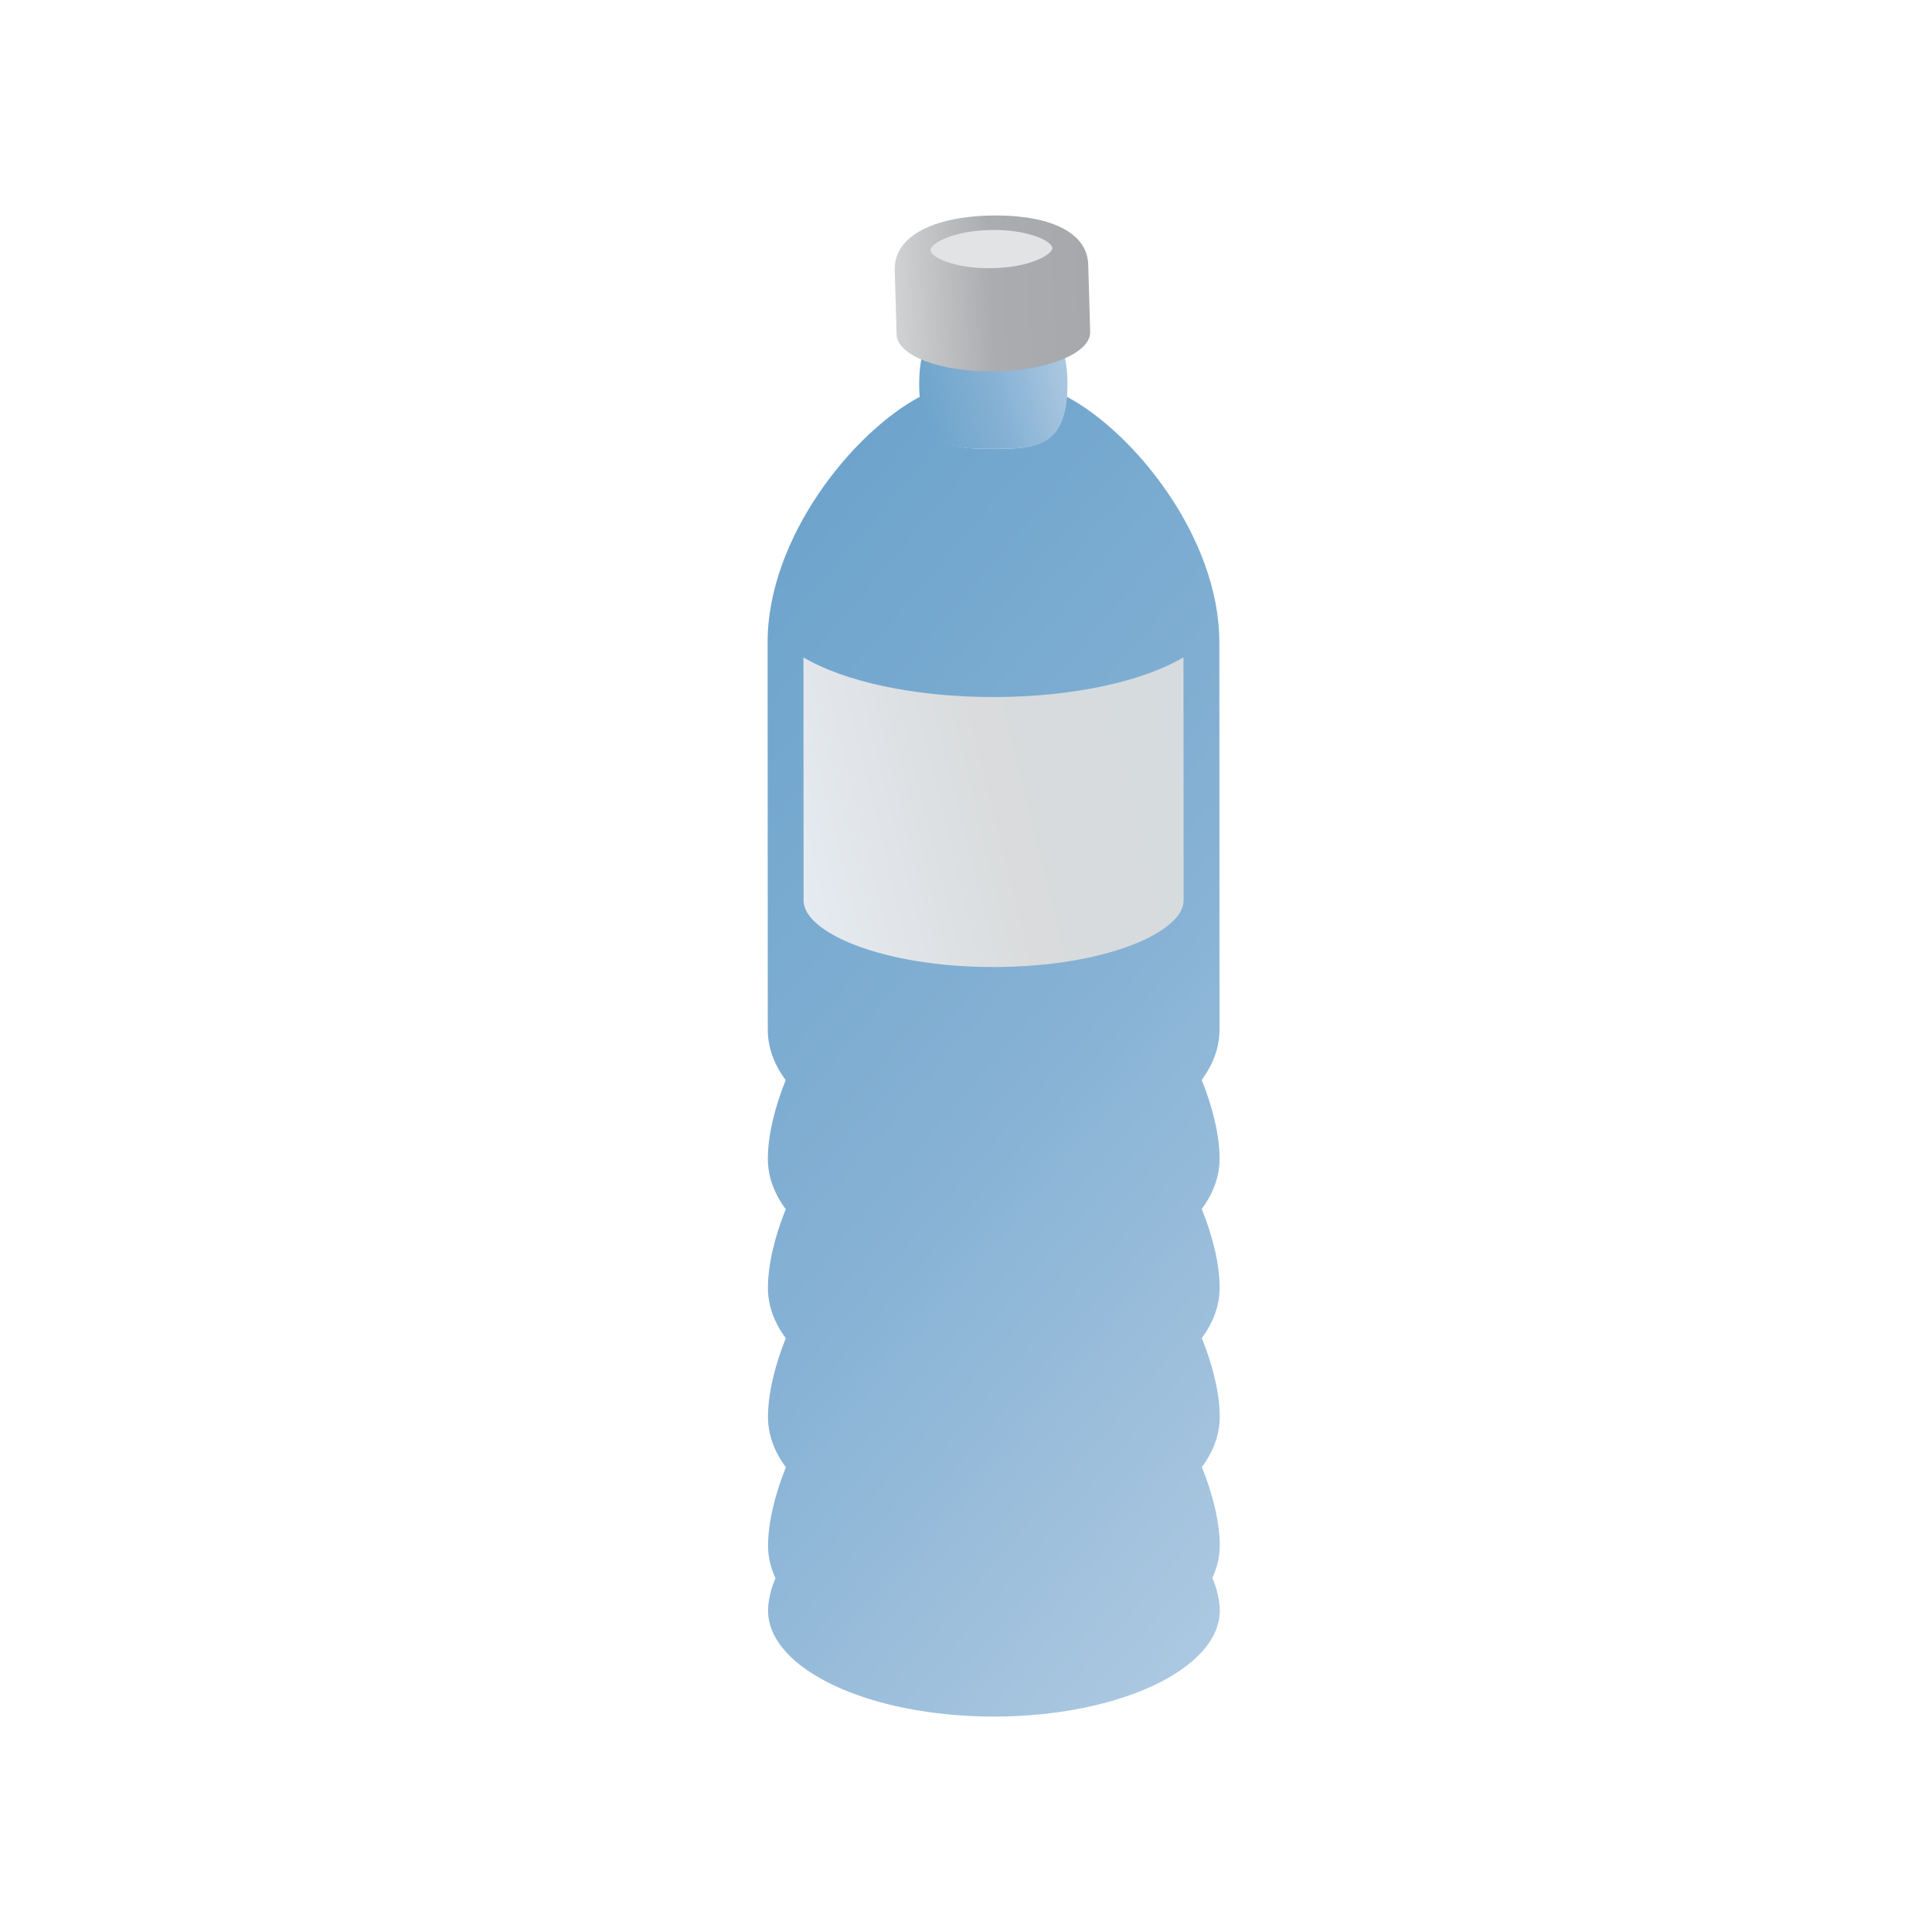
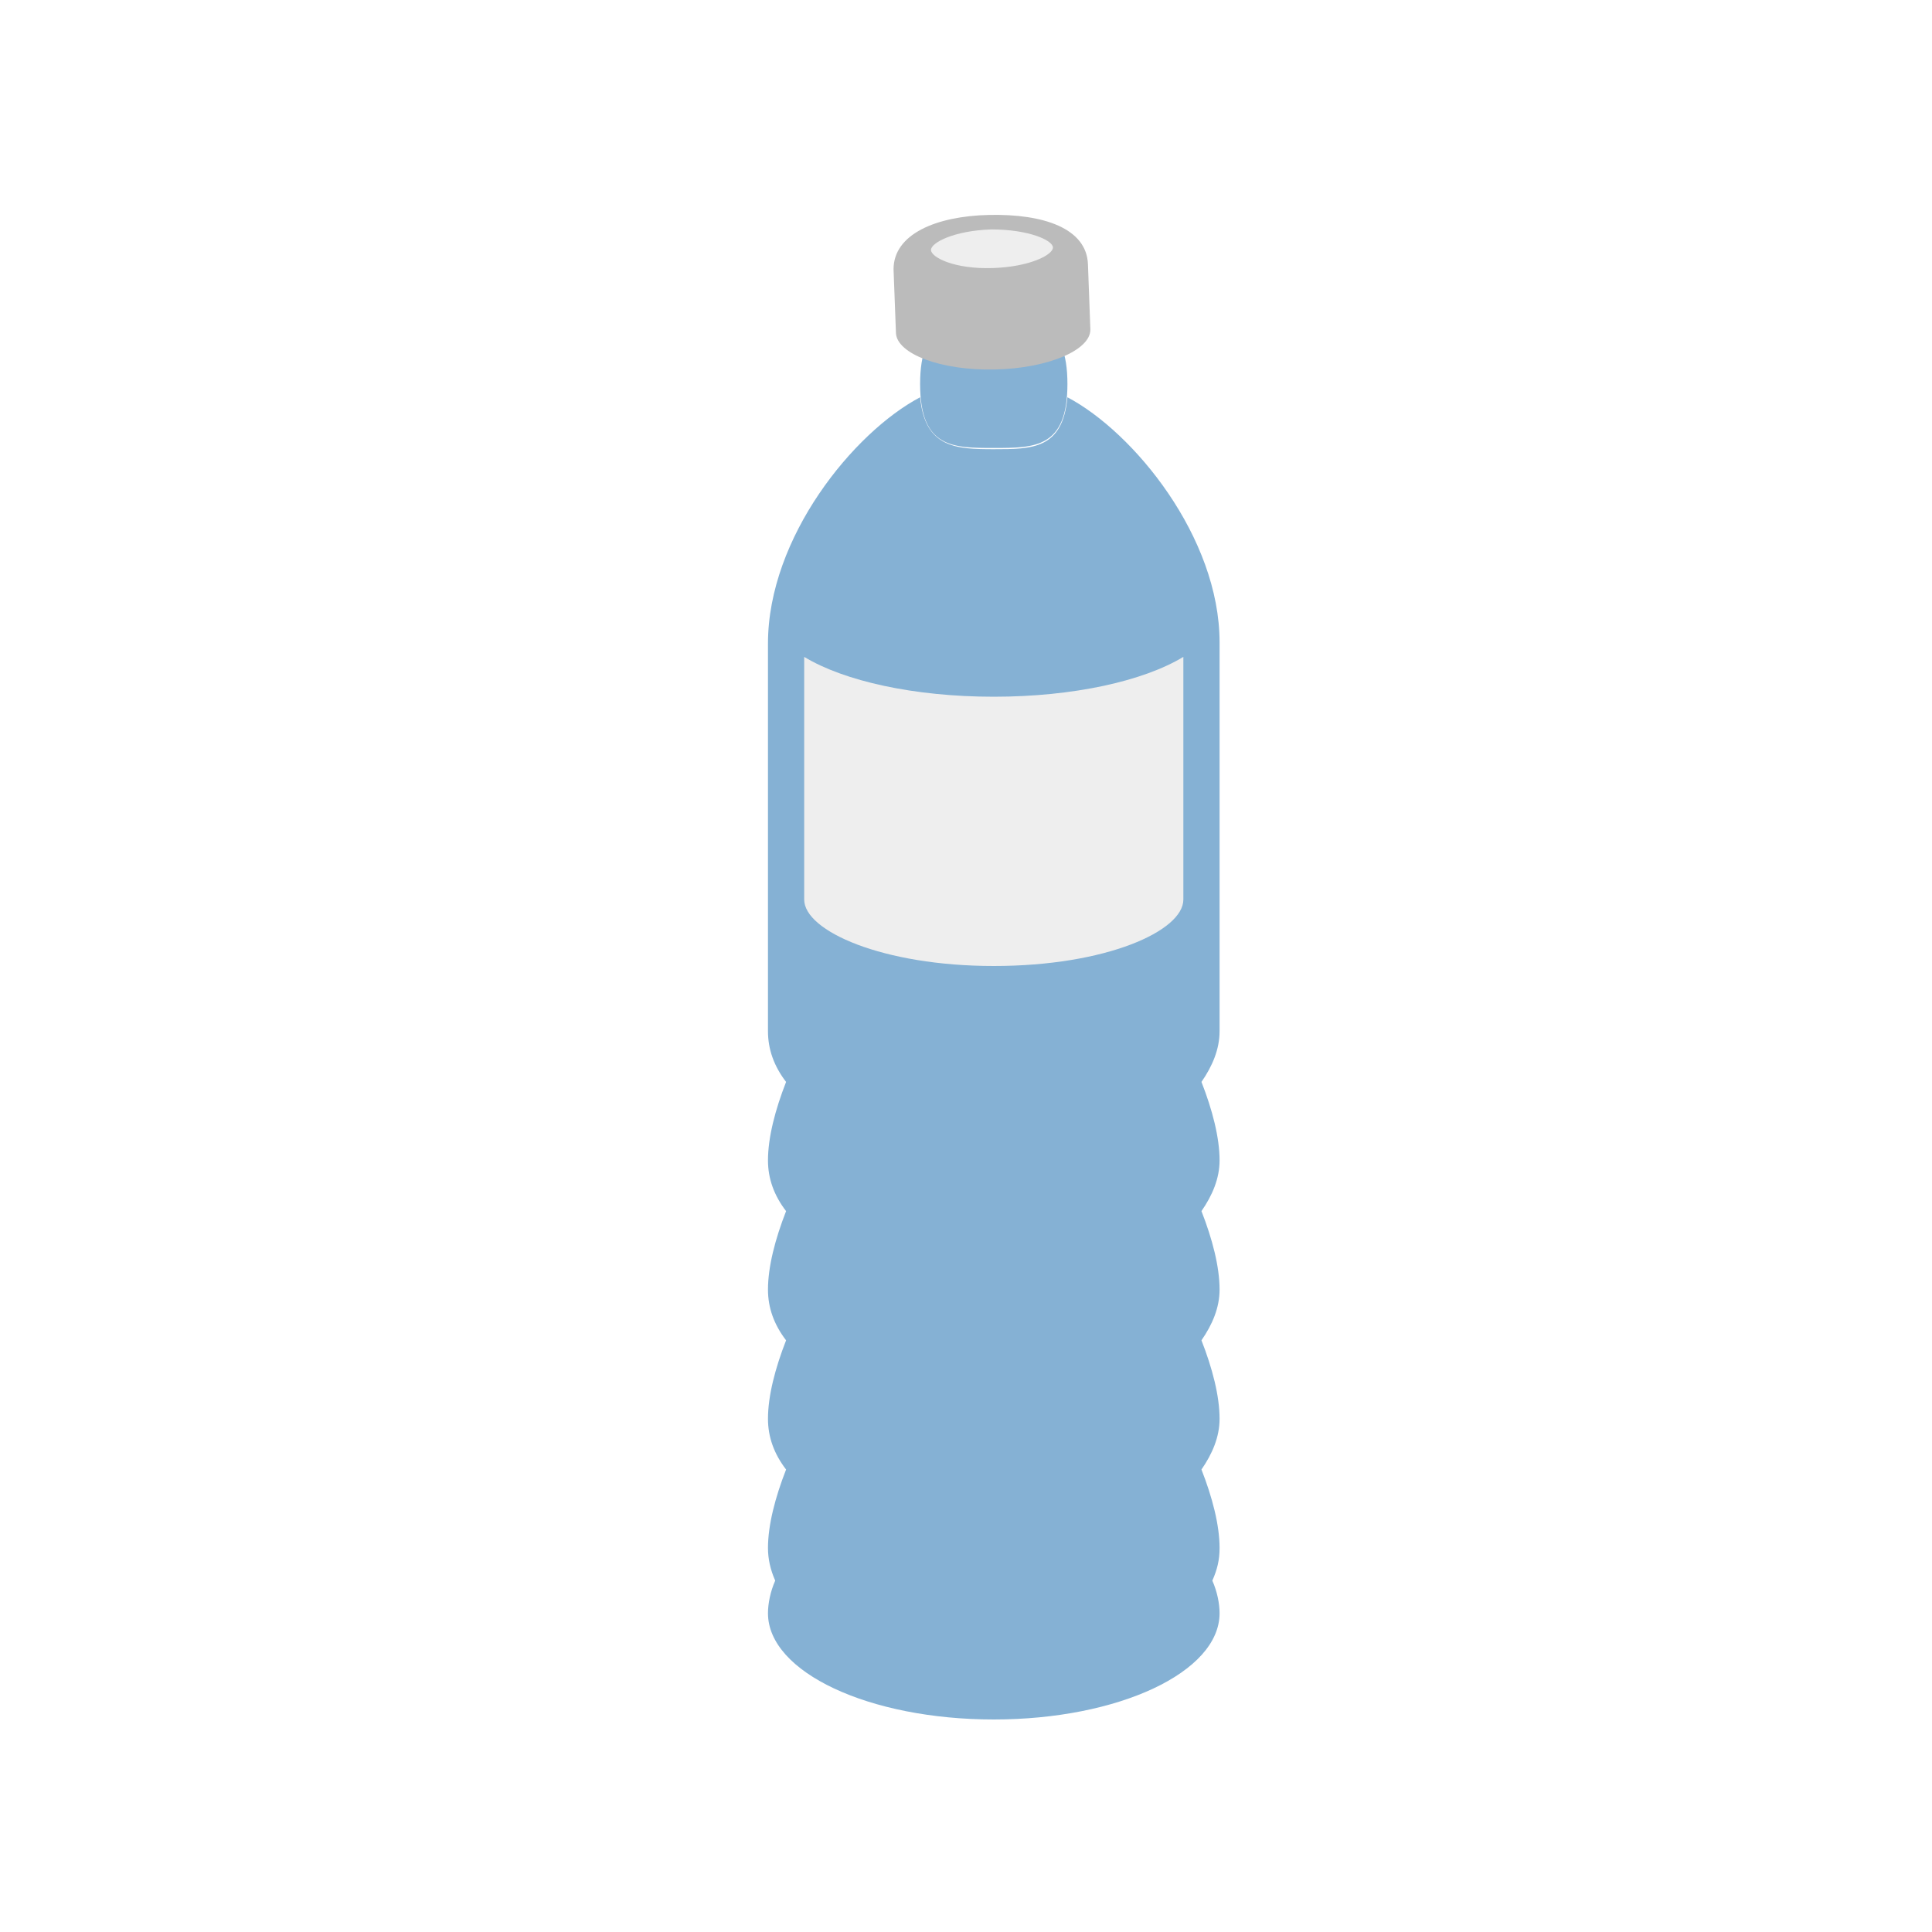
- <svg xmlns="http://www.w3.org/2000/svg" version="1.1" x="0px" y="0px" width="160px" height="160px" viewBox="0 0 160 160" enable-background="new 0 0 160 160" xml:space="preserve">
-   <linearGradient id="SVGID_1_" gradientUnits="userSpaceOnUse" x1="2251.331" y1="452.748" x2="2337.749" y2="452.748" gradientTransform="matrix(-0.7628 -0.6466 0.6466 -0.7628 1540.303 1918.764)">
-     <stop offset="0" style="stop-color:#ACC8E1" />
-     <stop offset="0.5" style="stop-color:#85B1D4" />
-     <stop offset="1" style="stop-color:#6EA4CC" />
-   </linearGradient>
-   <path fill="url(#SVGID_1_)" d="M100.981,53.193c-0.004-8.722-7.125-17.436-12.649-20.345     c-0.357,4.261-2.922,4.321-6.064,4.322c-3.145,0.002-5.71-0.056-6.072-4.32     c-5.522,2.918-12.629,11.64-12.626,20.362l0.015,32.067c0.002,1.482,0.53,2.891,1.482,4.173     c-0.923,2.289-1.477,4.622-1.475,6.516c0,1.481,0.528,2.889,1.48,4.172     c-0.921,2.29-1.476,4.623-1.475,6.516c0,1.479,0.528,2.889,1.48,4.17     c-0.921,2.293-1.477,4.623-1.475,6.517c0.002,1.482,0.528,2.891,1.48,4.171     c-0.921,2.292-1.476,4.625-1.475,6.517c0,0.925,0.225,1.817,0.616,2.673     c-0.39,0.859-0.615,1.912-0.615,2.675c0.005,4.854,8.379,8.784,18.71,8.779     c10.331-0.004,18.704-3.941,18.701-8.795c0-0.762-0.228-1.818-0.616-2.678     c0.387-0.855,0.614-1.747,0.614-2.672c0-1.897-0.56-4.224-1.483-6.515     c0.949-1.282,1.479-2.692,1.478-4.174c-0.001-1.895-0.561-4.224-1.483-6.514     c0.95-1.282,1.48-2.693,1.477-4.173c0-1.896-0.56-4.224-1.482-6.515     c0.949-1.282,1.478-2.691,1.478-4.172c-0.002-1.898-0.56-4.225-1.483-6.516     c0.949-1.282,1.478-2.691,1.476-4.174L100.981,53.193z" />
-   <linearGradient id="SVGID_2_" gradientUnits="userSpaceOnUse" x1="2320.548" y1="456.548" x2="2299.747" y2="485.179" gradientTransform="matrix(-0.7628 -0.6466 0.6466 -0.7628 1540.303 1918.764)">
-     <stop offset="0" style="stop-color:#E6EBF1" />
-     <stop offset="0.5" style="stop-color:#D9DBDC" />
-     <stop offset="1" style="stop-color:#D5DBDF" />
-   </linearGradient>
-   <path fill="url(#SVGID_2_)" d="M82.277,57.726c-6.612,0.003-12.411-1.308-15.738-3.281l0.011,20.144     c0,2.602,6.466,5.498,15.739,5.496c9.272-0.005,15.734-2.906,15.734-5.507l-0.012-20.144     C94.687,56.41,88.889,57.725,82.277,57.726z" />
-   <linearGradient id="SVGID_3_" gradientUnits="userSpaceOnUse" x1="2328.859" y1="501.847" x2="2335.923" y2="491.374" gradientTransform="matrix(-0.7628 -0.6466 0.6466 -0.7628 1540.303 1918.764)">
-     <stop offset="0" style="stop-color:#ACC8E1" />
-     <stop offset="0.5" style="stop-color:#85B1D4" />
-     <stop offset="1" style="stop-color:#6EA4CC" />
-   </linearGradient>
-   <path fill="url(#SVGID_3_)" d="M88.403,31.822c0.004,5.343-2.745,5.348-6.136,5.348     c-3.389,0.004-6.143,0.001-6.144-5.34c-0.004-5.348,2.749-5.349,6.139-5.35     C85.653,26.476,88.402,26.476,88.403,31.822z" />
-   <linearGradient id="SVGID_4_" gradientUnits="userSpaceOnUse" x1="2333.257" y1="497.748" x2="2328.682" y2="492.945" gradientTransform="matrix(-0.7628 -0.6466 0.6466 -0.7628 1540.303 1918.764)">
-     <stop offset="0" style="stop-color:#ACC8E1" />
-     <stop offset="0.5" style="stop-color:#85B1D4" />
-     <stop offset="1" style="stop-color:#6EA4CC" />
-   </linearGradient>
-   <path fill="url(#SVGID_4_)" d="M82.203,30.056c-2.975,0-4.61-1.457-4.611-1.939     c0-0.483,1.637-1.943,4.613-1.946c2.98,0,4.615,1.459,4.616,1.942     c0,0.483-1.637,1.941-4.615,1.943H82.203z" />
-   <path fill="#C5C7C9" d="M82.213,26.604c2.604,0,3.947,1.124,4.157,1.509     c-0.209,0.385-1.554,1.508-4.167,1.51c-2.609,0-3.952-1.122-4.16-1.505     c0.208-0.384,1.552-1.51,4.162-1.513H82.213 M82.213,25.737c-0.003,0-0.005,0-0.008,0     c-3.131,0.003-5.047,1.543-5.046,2.38c0.001,0.838,1.915,2.372,5.045,2.372     c0.001,0,0.002,0,0.003,0c3.132-0.002,5.048-1.539,5.049-2.377     C87.254,27.276,85.339,25.737,82.213,25.737L82.213,25.737z" />
-   <linearGradient id="SVGID_5_" gradientUnits="userSpaceOnUse" x1="2177.803" y1="77.384" x2="2170.984" y2="92.007" gradientTransform="matrix(-0.466 -0.8848 0.8848 -0.466 1020.491 1987.678)">
-     <stop offset="0" style="stop-color:#D0D2D3" />
-     <stop offset="0.5" style="stop-color:#AAACAF" />
-     <stop offset="1" style="stop-color:#A6A8AB" />
-   </linearGradient>
-   <path fill="url(#SVGID_5_)" d="M90.123,21.92c-0.087-2.954-3.747-4.178-8.173-4.07     c-4.425,0.107-7.943,1.592-7.854,4.547l0.158,5.342l0,0l-0.001,0.002     c0.09,1.746,3.75,3.097,8.174,3.018c4.43-0.077,7.943-1.555,7.856-3.3v-0.002l0,0L90.123,21.92z" />
-   <path fill="#E2E3E4" d="M82.171,22.21c3.13-0.062,5.001-1.122,4.977-1.679     c-0.026-0.559-1.988-1.545-5.116-1.483c-3.132,0.062-5.001,1.124-4.976,1.681     C77.082,21.289,79.04,22.273,82.171,22.21z" />
+ <svg xmlns="http://www.w3.org/2000/svg" version="1.1" width="160px" height="160px" viewBox="-219 321 160 160">
+   <path fill="#85B1D4" d="M-118,374.2c0-8.7-7.1-17.4-12.6-20.3c-0.4,4.3-2.9,4.3-6.1,4.3c-3.1,0-5.7-0.1-6.1-4.3 c-5.5,2.9-12.6,11.6-12.6,20.4l0,32.1c0,1.5,0.5,2.9,1.5,4.2c-0.9,2.3-1.5,4.6-1.5,6.5c0,1.5,0.5,2.9,1.5,4.2 c-0.9,2.3-1.5,4.6-1.5,6.5c0,1.5,0.5,2.9,1.5,4.2c-0.9,2.3-1.5,4.6-1.5,6.5c0,1.5,0.5,2.9,1.5,4.2c-0.9,2.3-1.5,4.6-1.5,6.5 c0,0.9,0.2,1.8,0.6,2.7c-0.4,0.9-0.6,1.9-0.6,2.7c0,4.9,8.4,8.8,18.7,8.8c10.3,0,18.7-3.9,18.7-8.8c0-0.8-0.2-1.8-0.6-2.7 c0.4-0.9,0.6-1.7,0.6-2.7c0-1.9-0.6-4.2-1.5-6.5c0.9-1.3,1.5-2.7,1.5-4.2c0-1.9-0.6-4.2-1.5-6.5c0.9-1.3,1.5-2.7,1.5-4.2 c0-1.9-0.6-4.2-1.5-6.5c0.9-1.3,1.5-2.7,1.5-4.2c0-1.9-0.6-4.2-1.5-6.5c0.9-1.3,1.5-2.7,1.5-4.2L-118,374.2z" />
+   <path fill="#EEEEEE" d="M-136.7,378.7c-6.6,0-12.4-1.3-15.7-3.3l0,20.1c0,2.6,6.5,5.5,15.7,5.5c9.3,0,15.7-2.9,15.7-5.5l0-20.1 C-124.3,377.4-130.1,378.7-136.7,378.7z" />
+   <path fill="#85B1D4" d="M-130.6,352.8c0,5.3-2.7,5.3-6.1,5.3c-3.4,0-6.1,0-6.1-5.3c0-5.3,2.7-5.3,6.1-5.4 C-133.3,347.5-130.6,347.5-130.6,352.8z" />
+   <path fill="#C5C7C9" d="M-136.8,347.6c2.6,0,3.9,1.1,4.2,1.5c-0.2,0.4-1.6,1.5-4.2,1.5c-2.6,0-4-1.1-4.2-1.5 C-140.7,348.7-139.4,347.6-136.8,347.6L-136.8,347.6 M-136.8,346.7C-136.8,346.7-136.8,346.7-136.8,346.7c-3.1,0-5.1,1.5-5.1,2.4 c0,0.8,1.9,2.4,5,2.4c0,0,0,0,0,0c3.1,0,5-1.5,5-2.4C-131.7,348.3-133.7,346.7-136.8,346.7L-136.8,346.7z" />
+   <path fill="#BBBBBB" d="M-128.9,342.9c-0.1-3-3.7-4.2-8.2-4.1c-4.4,0.1-7.9,1.6-7.9,4.5l0.2,5.3l0,0l0,0c0.1,1.7,3.7,3.1,8.2,3 c4.4-0.1,7.9-1.6,7.9-3.3v0l0,0L-128.9,342.9z" />
+   <path fill="#EEEEEE" d="M-136.8,343.2c3.1-0.1,5-1.1,5-1.7c0-0.6-2-1.5-5.1-1.5c-3.1,0.1-5,1.1-5,1.7 C-141.9,342.3-140,343.3-136.8,343.2z" />
</svg>
